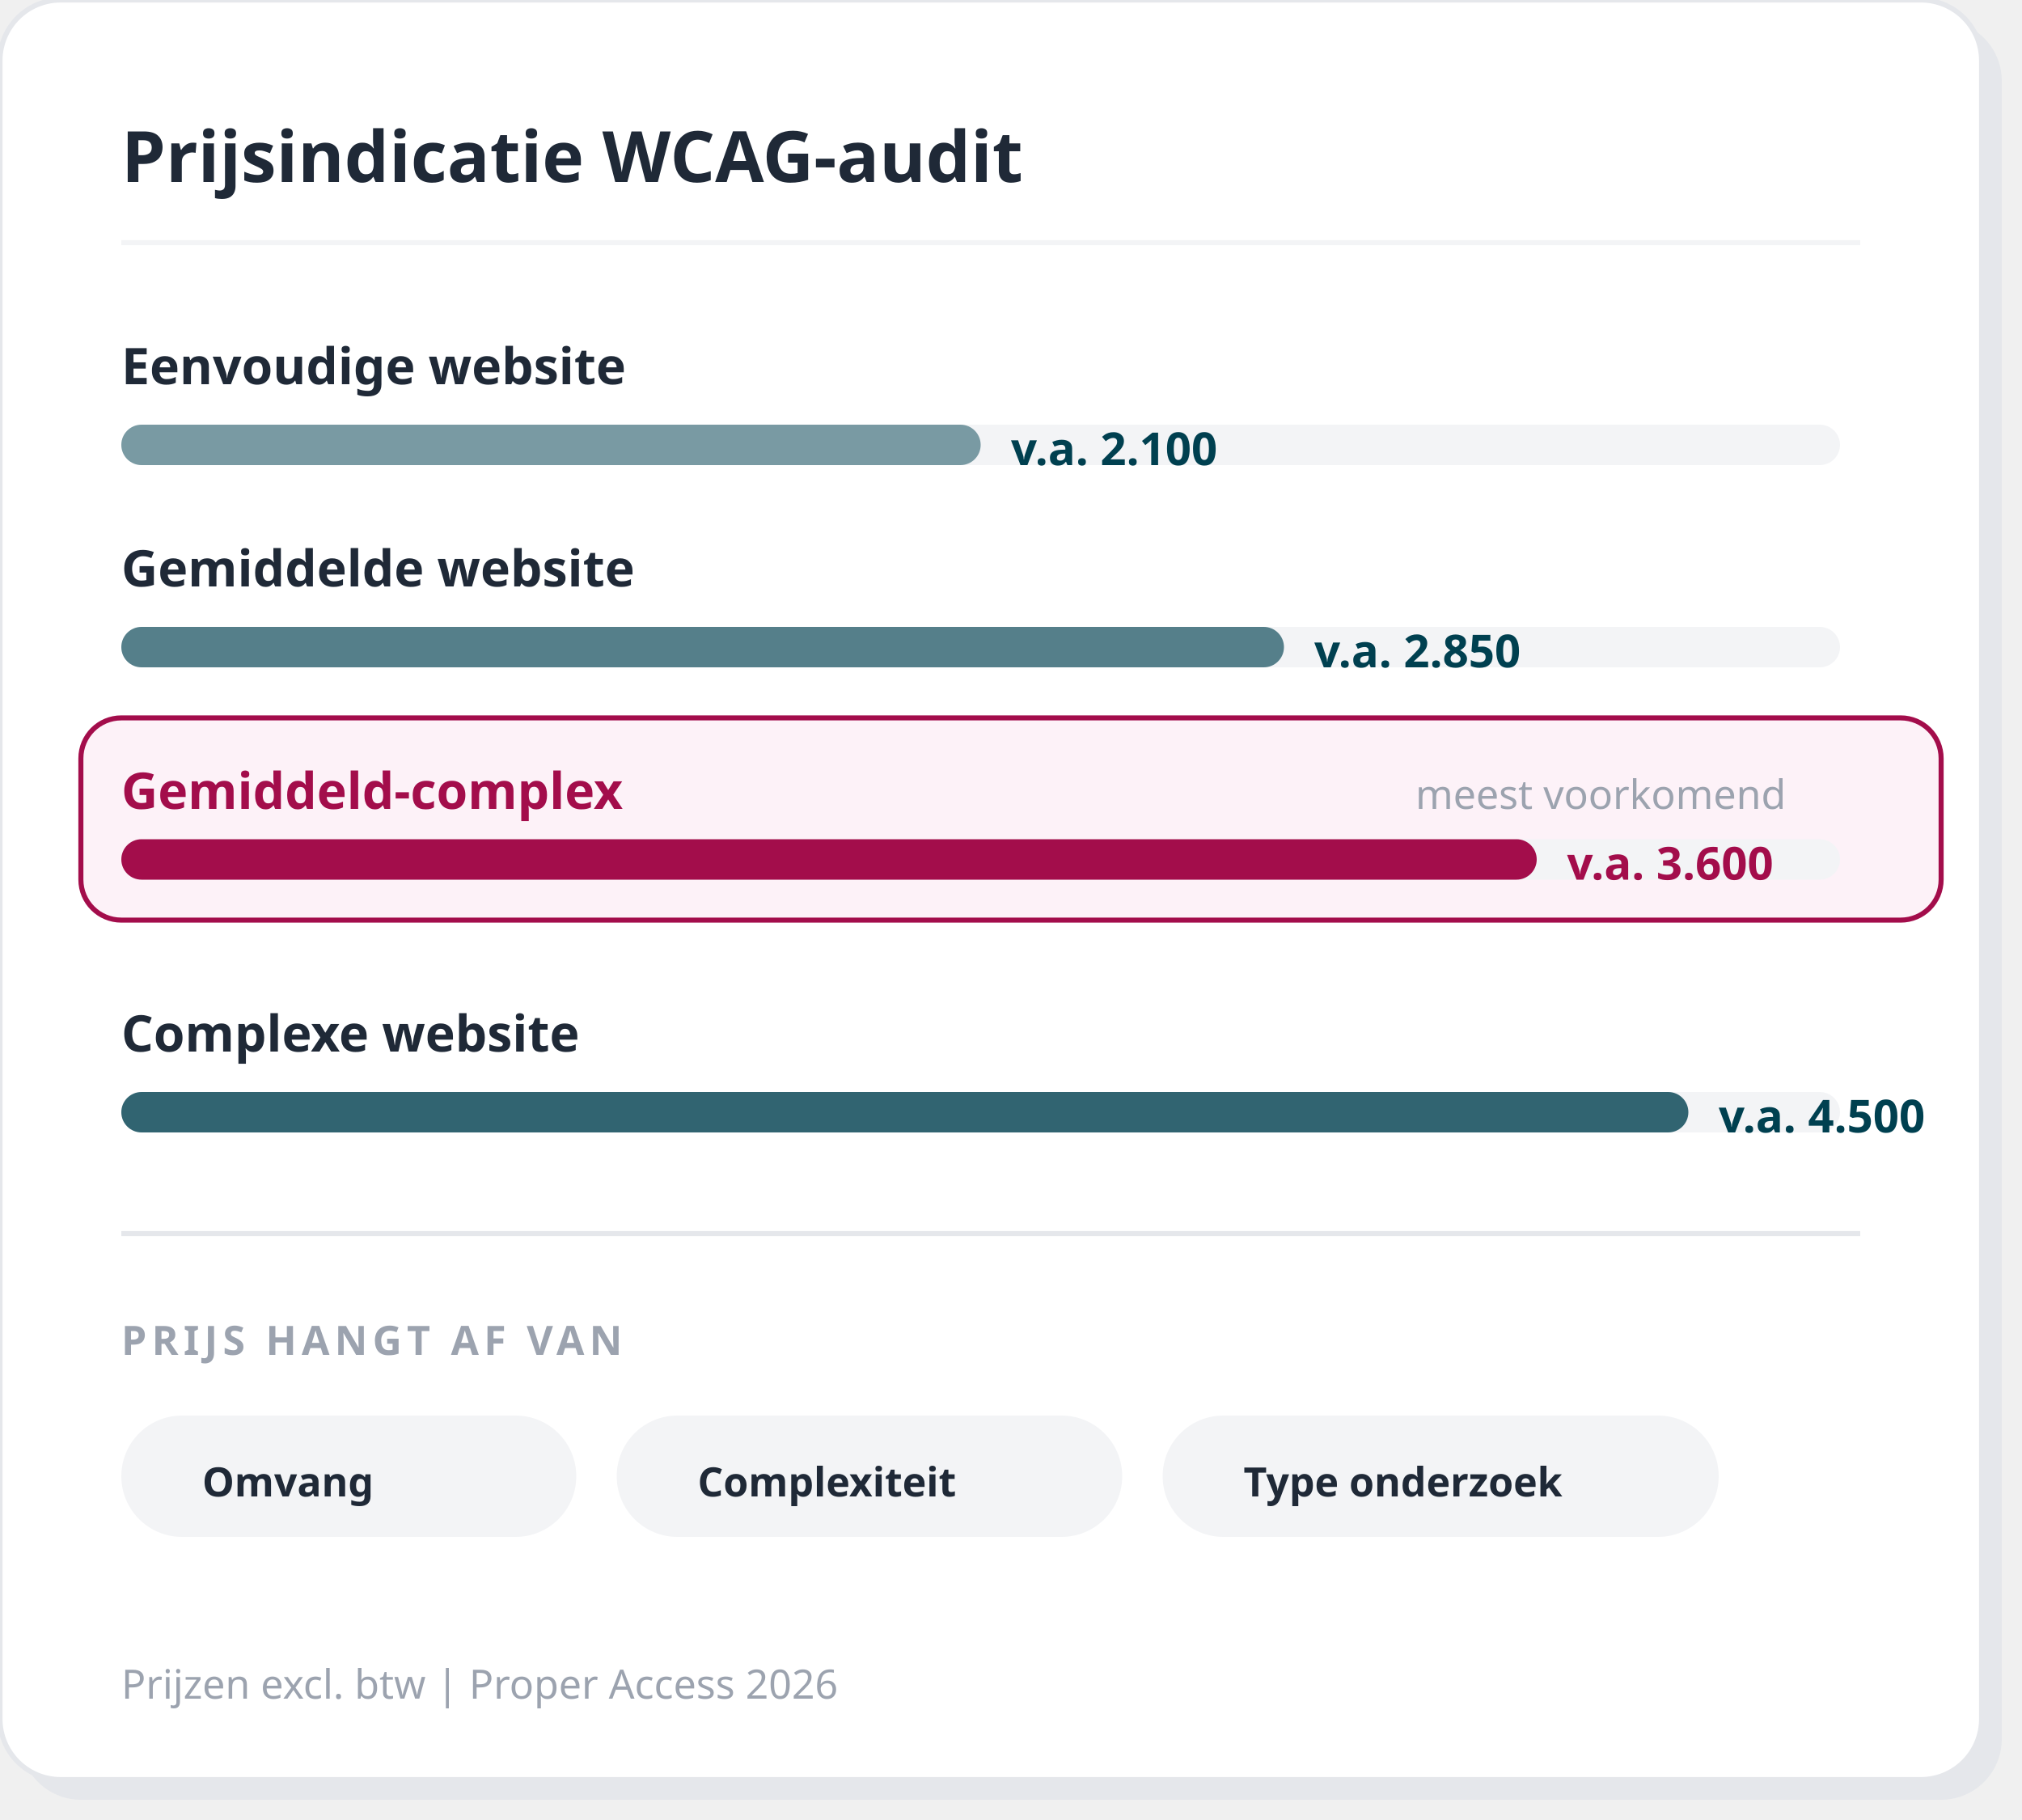
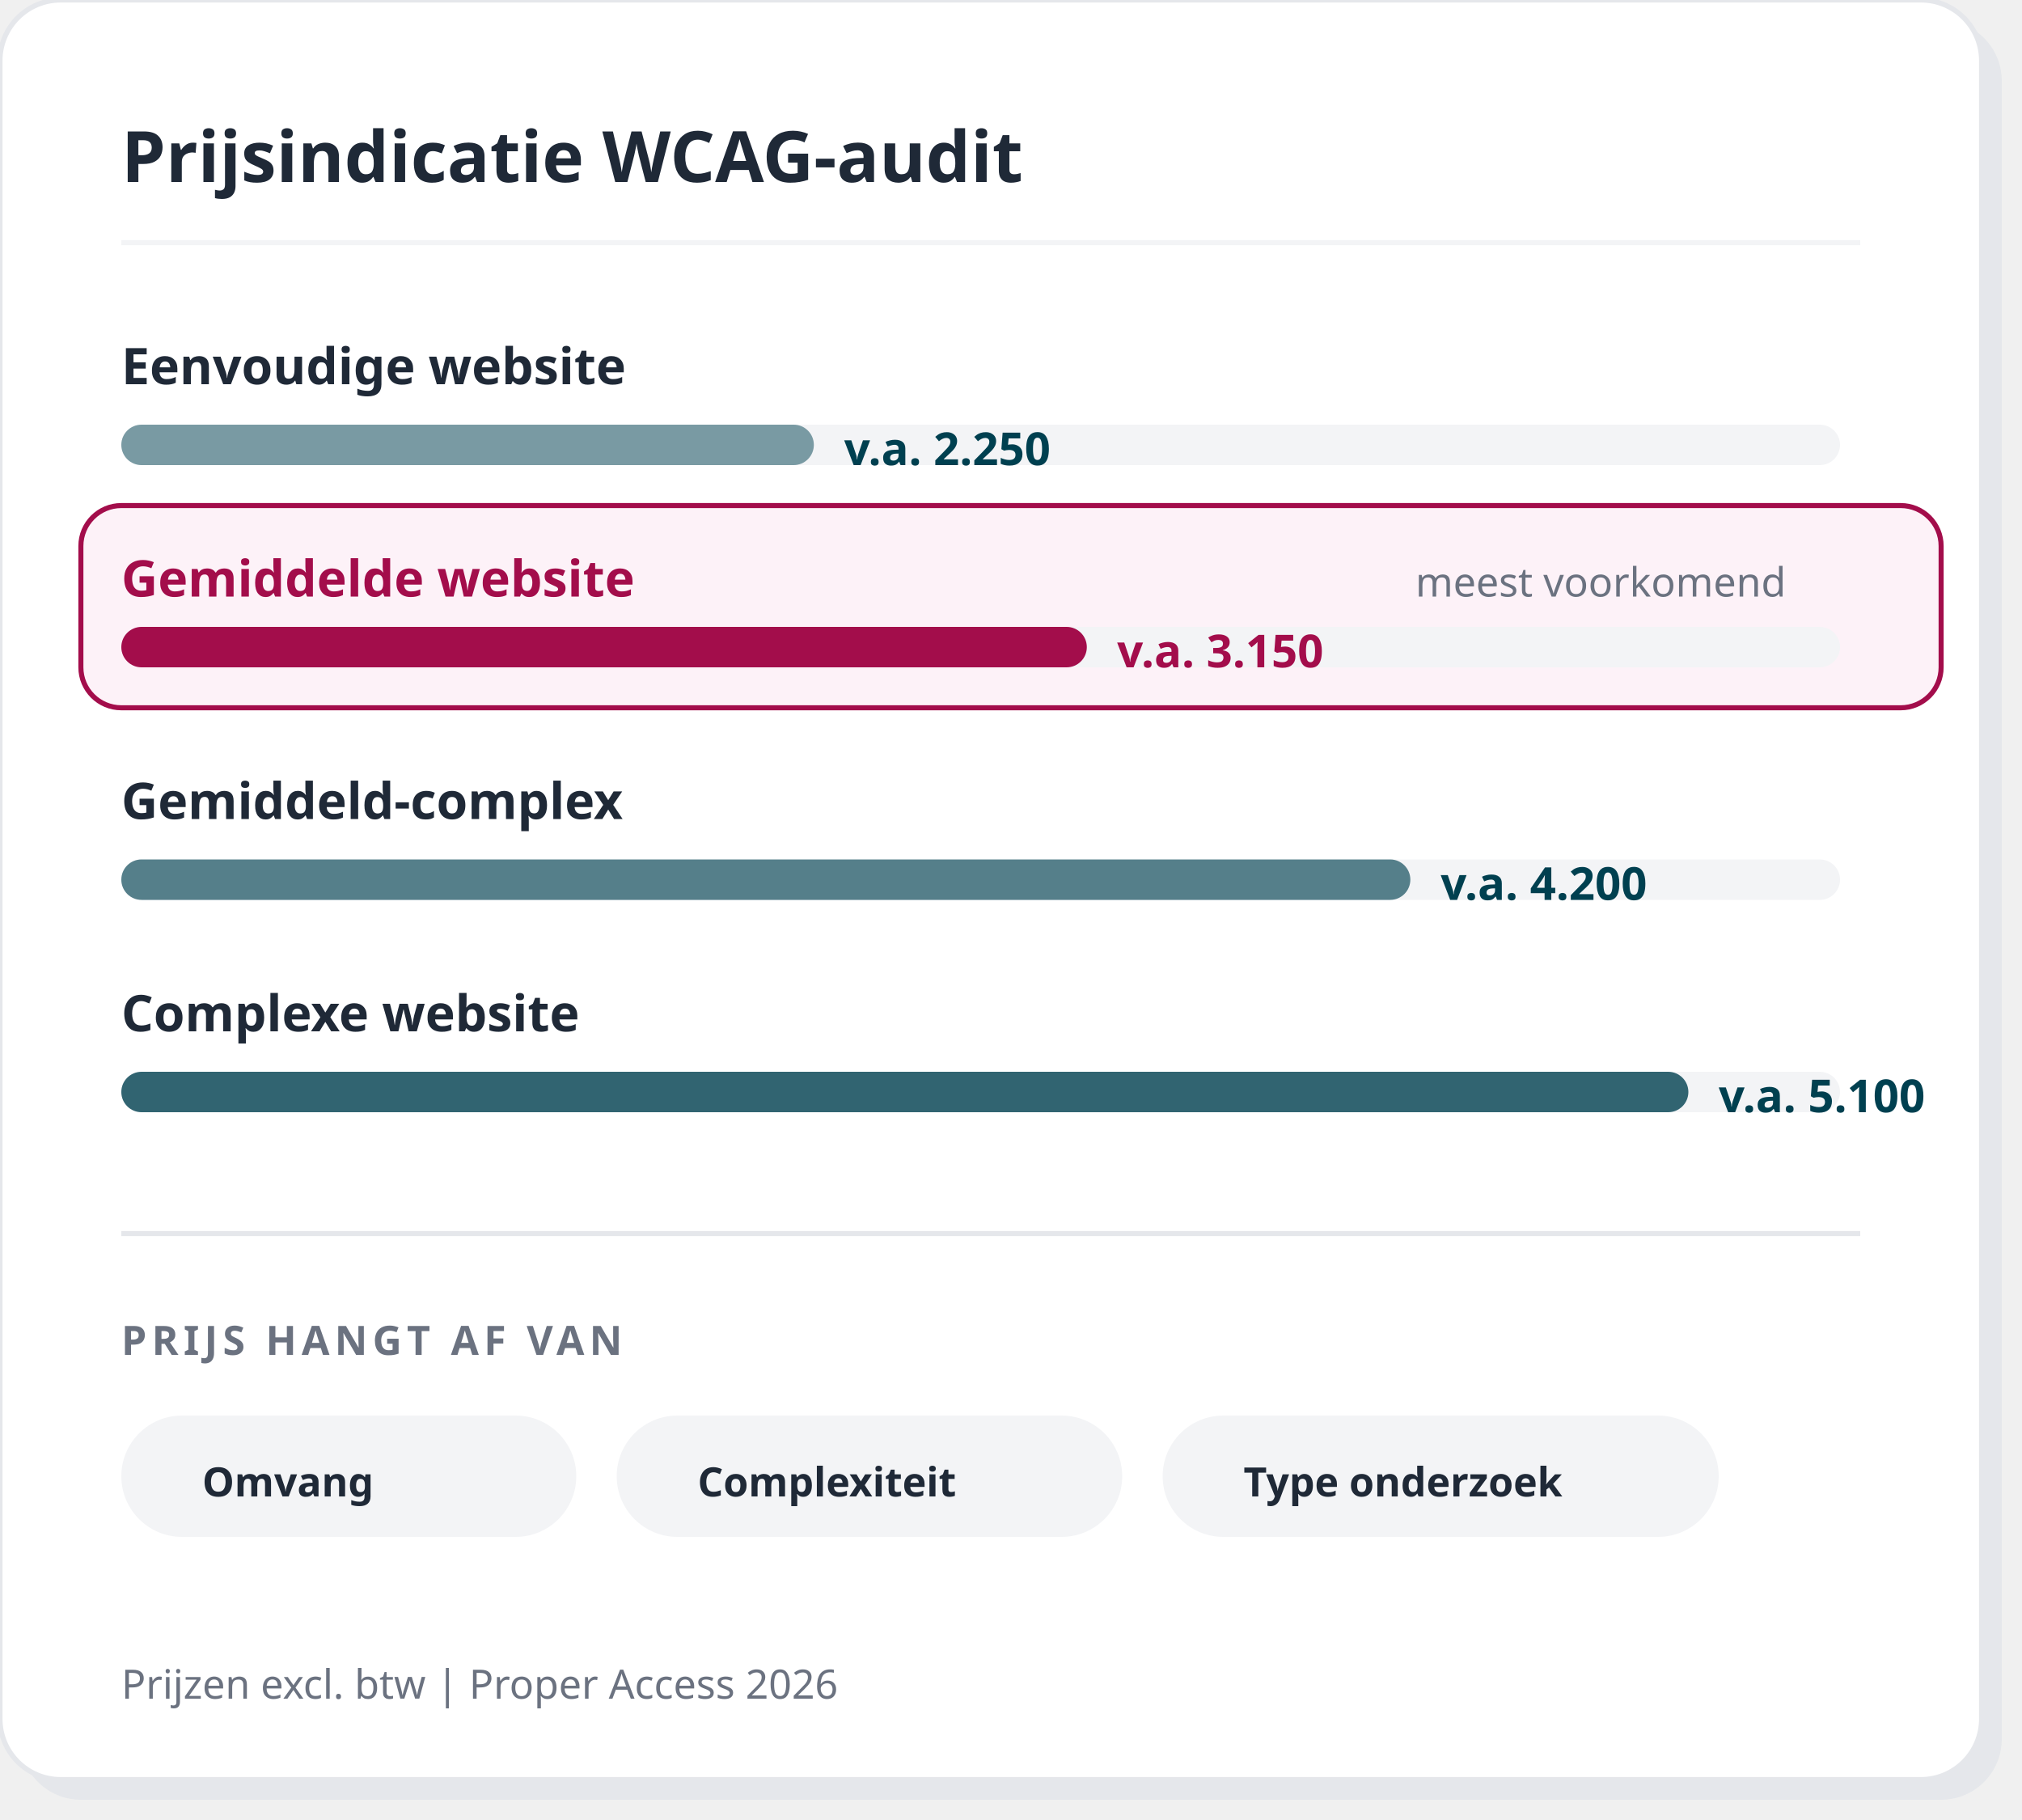
<svg xmlns="http://www.w3.org/2000/svg" viewBox="0 0 400 360" fill="none">
  <rect x="4" y="4" width="392" height="352" rx="12" fill="#e5e7eb" />
  <rect x="0" y="0" width="392" height="352" rx="12" fill="#fff" stroke="#e5e7eb" stroke-width="1" />
  <text x="24" y="36" fill="#1F2937" font-family="Nunito Sans, sans-serif" font-size="14" font-weight="700">Prijsindicatie WCAG-audit</text>
  <line x1="24" y1="48" x2="368" y2="48" stroke="#f3f4f6" stroke-width="1" />
  <text x="24" y="76" fill="#1F2937" font-family="Nunito, sans-serif" font-size="10" font-weight="600">Eenvoudige website</text>
  <rect x="24" y="84" width="340" height="8" rx="4" fill="#f3f4f6" />
-   <rect x="24" y="84" width="170" height="8" rx="4" fill="#004050" opacity="0.5" />
-   <text x="200" y="92" fill="#004050" font-family="Nunito Sans, sans-serif" font-size="9" font-weight="700">v.a. 2.100</text>
-   <text x="24" y="116" fill="#1F2937" font-family="Nunito, sans-serif" font-size="10" font-weight="600">Gemiddelde website</text>
+   <rect x="24" y="84" width="137" height="8" rx="4" fill="#004050" opacity="0.5" />
+   <text x="167" y="92" fill="#004050" font-family="Nunito Sans, sans-serif" font-size="9" font-weight="700">v.a. 2.250</text>
+   <rect x="16" y="100" width="368" height="40" rx="8" fill="#fdf2f8" stroke="#A30D4B" stroke-width="1" />
+   <text x="24" y="118" fill="#A30D4B" font-family="Nunito, sans-serif" font-size="10" font-weight="700">Gemiddelde website</text>
+   <text x="280" y="118" fill="#6b7280" font-family="Nunito, sans-serif" font-size="8">meest voorkomend</text>
  <rect x="24" y="124" width="340" height="8" rx="4" fill="#f3f4f6" />
-   <rect x="24" y="124" width="230" height="8" rx="4" fill="#004050" opacity="0.65" />
-   <text x="260" y="132" fill="#004050" font-family="Nunito Sans, sans-serif" font-size="9" font-weight="700">v.a. 2.850</text>
-   <rect x="16" y="142" width="368" height="40" rx="8" fill="#fdf2f8" stroke="#A30D4B" stroke-width="1" stroke-dasharray="0" />
-   <text x="24" y="160" fill="#A30D4B" font-family="Nunito, sans-serif" font-size="10" font-weight="700">Gemiddeld-complex</text>
-   <text x="280" y="160" fill="#9ca3af" font-family="Nunito, sans-serif" font-size="8">meest voorkomend</text>
-   <rect x="24" y="166" width="340" height="8" rx="4" fill="#f3f4f6" />
-   <rect x="24" y="166" width="280" height="8" rx="4" fill="#A30D4B" />
-   <text x="310" y="174" fill="#A30D4B" font-family="Nunito Sans, sans-serif" font-size="9" font-weight="700">v.a. 3.600</text>
-   <text x="24" y="208" fill="#1F2937" font-family="Nunito, sans-serif" font-size="10" font-weight="600">Complexe website</text>
-   <rect x="24" y="216" width="340" height="8" rx="4" fill="#f3f4f6" />
-   <rect x="24" y="216" width="310" height="8" rx="4" fill="#004050" opacity="0.8" />
-   <text x="340" y="224" fill="#004050" font-family="Nunito Sans, sans-serif" font-size="9" font-weight="700">v.a. 4.500</text>
+   <rect x="24" y="124" width="191" height="8" rx="4" fill="#A30D4B" />
+   <text x="221" y="132" fill="#A30D4B" font-family="Nunito Sans, sans-serif" font-size="9" font-weight="700">v.a. 3.150</text>
+   <text x="24" y="162" fill="#1F2937" font-family="Nunito, sans-serif" font-size="10" font-weight="600">Gemiddeld-complex</text>
+   <rect x="24" y="170" width="340" height="8" rx="4" fill="#f3f4f6" />
+   <rect x="24" y="170" width="255" height="8" rx="4" fill="#004050" opacity="0.65" />
+   <text x="285" y="178" fill="#004050" font-family="Nunito Sans, sans-serif" font-size="9" font-weight="700">v.a. 4.200</text>
+   <text x="24" y="204" fill="#1F2937" font-family="Nunito, sans-serif" font-size="10" font-weight="600">Complexe website</text>
+   <rect x="24" y="212" width="340" height="8" rx="4" fill="#f3f4f6" />
+   <rect x="24" y="212" width="310" height="8" rx="4" fill="#004050" opacity="0.8" />
+   <text x="340" y="220" fill="#004050" font-family="Nunito Sans, sans-serif" font-size="9" font-weight="700">v.a. 5.100</text>
  <line x1="24" y1="244" x2="368" y2="244" stroke="#e5e7eb" stroke-width="1" />
-   <text x="24" y="268" fill="#9ca3af" font-family="Nunito Sans, sans-serif" font-size="8" font-weight="700" letter-spacing="1">PRIJS HANGT AF VAN</text>
+   <text x="24" y="268" fill="#6b7280" font-family="Nunito Sans, sans-serif" font-size="8" font-weight="700" letter-spacing="1">PRIJS HANGT AF VAN</text>
  <rect x="24" y="280" width="90" height="24" rx="12" fill="#f3f4f6" />
  <text x="40" y="296" fill="#1F2937" font-family="Nunito, sans-serif" font-size="8" font-weight="600">Omvang</text>
  <rect x="122" y="280" width="100" height="24" rx="12" fill="#f3f4f6" />
  <text x="138" y="296" fill="#1F2937" font-family="Nunito, sans-serif" font-size="8" font-weight="600">Complexiteit</text>
  <rect x="230" y="280" width="110" height="24" rx="12" fill="#f3f4f6" />
  <text x="246" y="296" fill="#1F2937" font-family="Nunito, sans-serif" font-size="8" font-weight="600">Type onderzoek</text>
-   <text x="24" y="336" fill="#9ca3af" font-family="Nunito, sans-serif" font-size="8">Prijzen excl. btw | Proper Access 2026</text>
+   <text x="24" y="336" fill="#6b7280" font-family="Nunito, sans-serif" font-size="8">Prijzen excl. btw | Proper Access 2026</text>
</svg>
